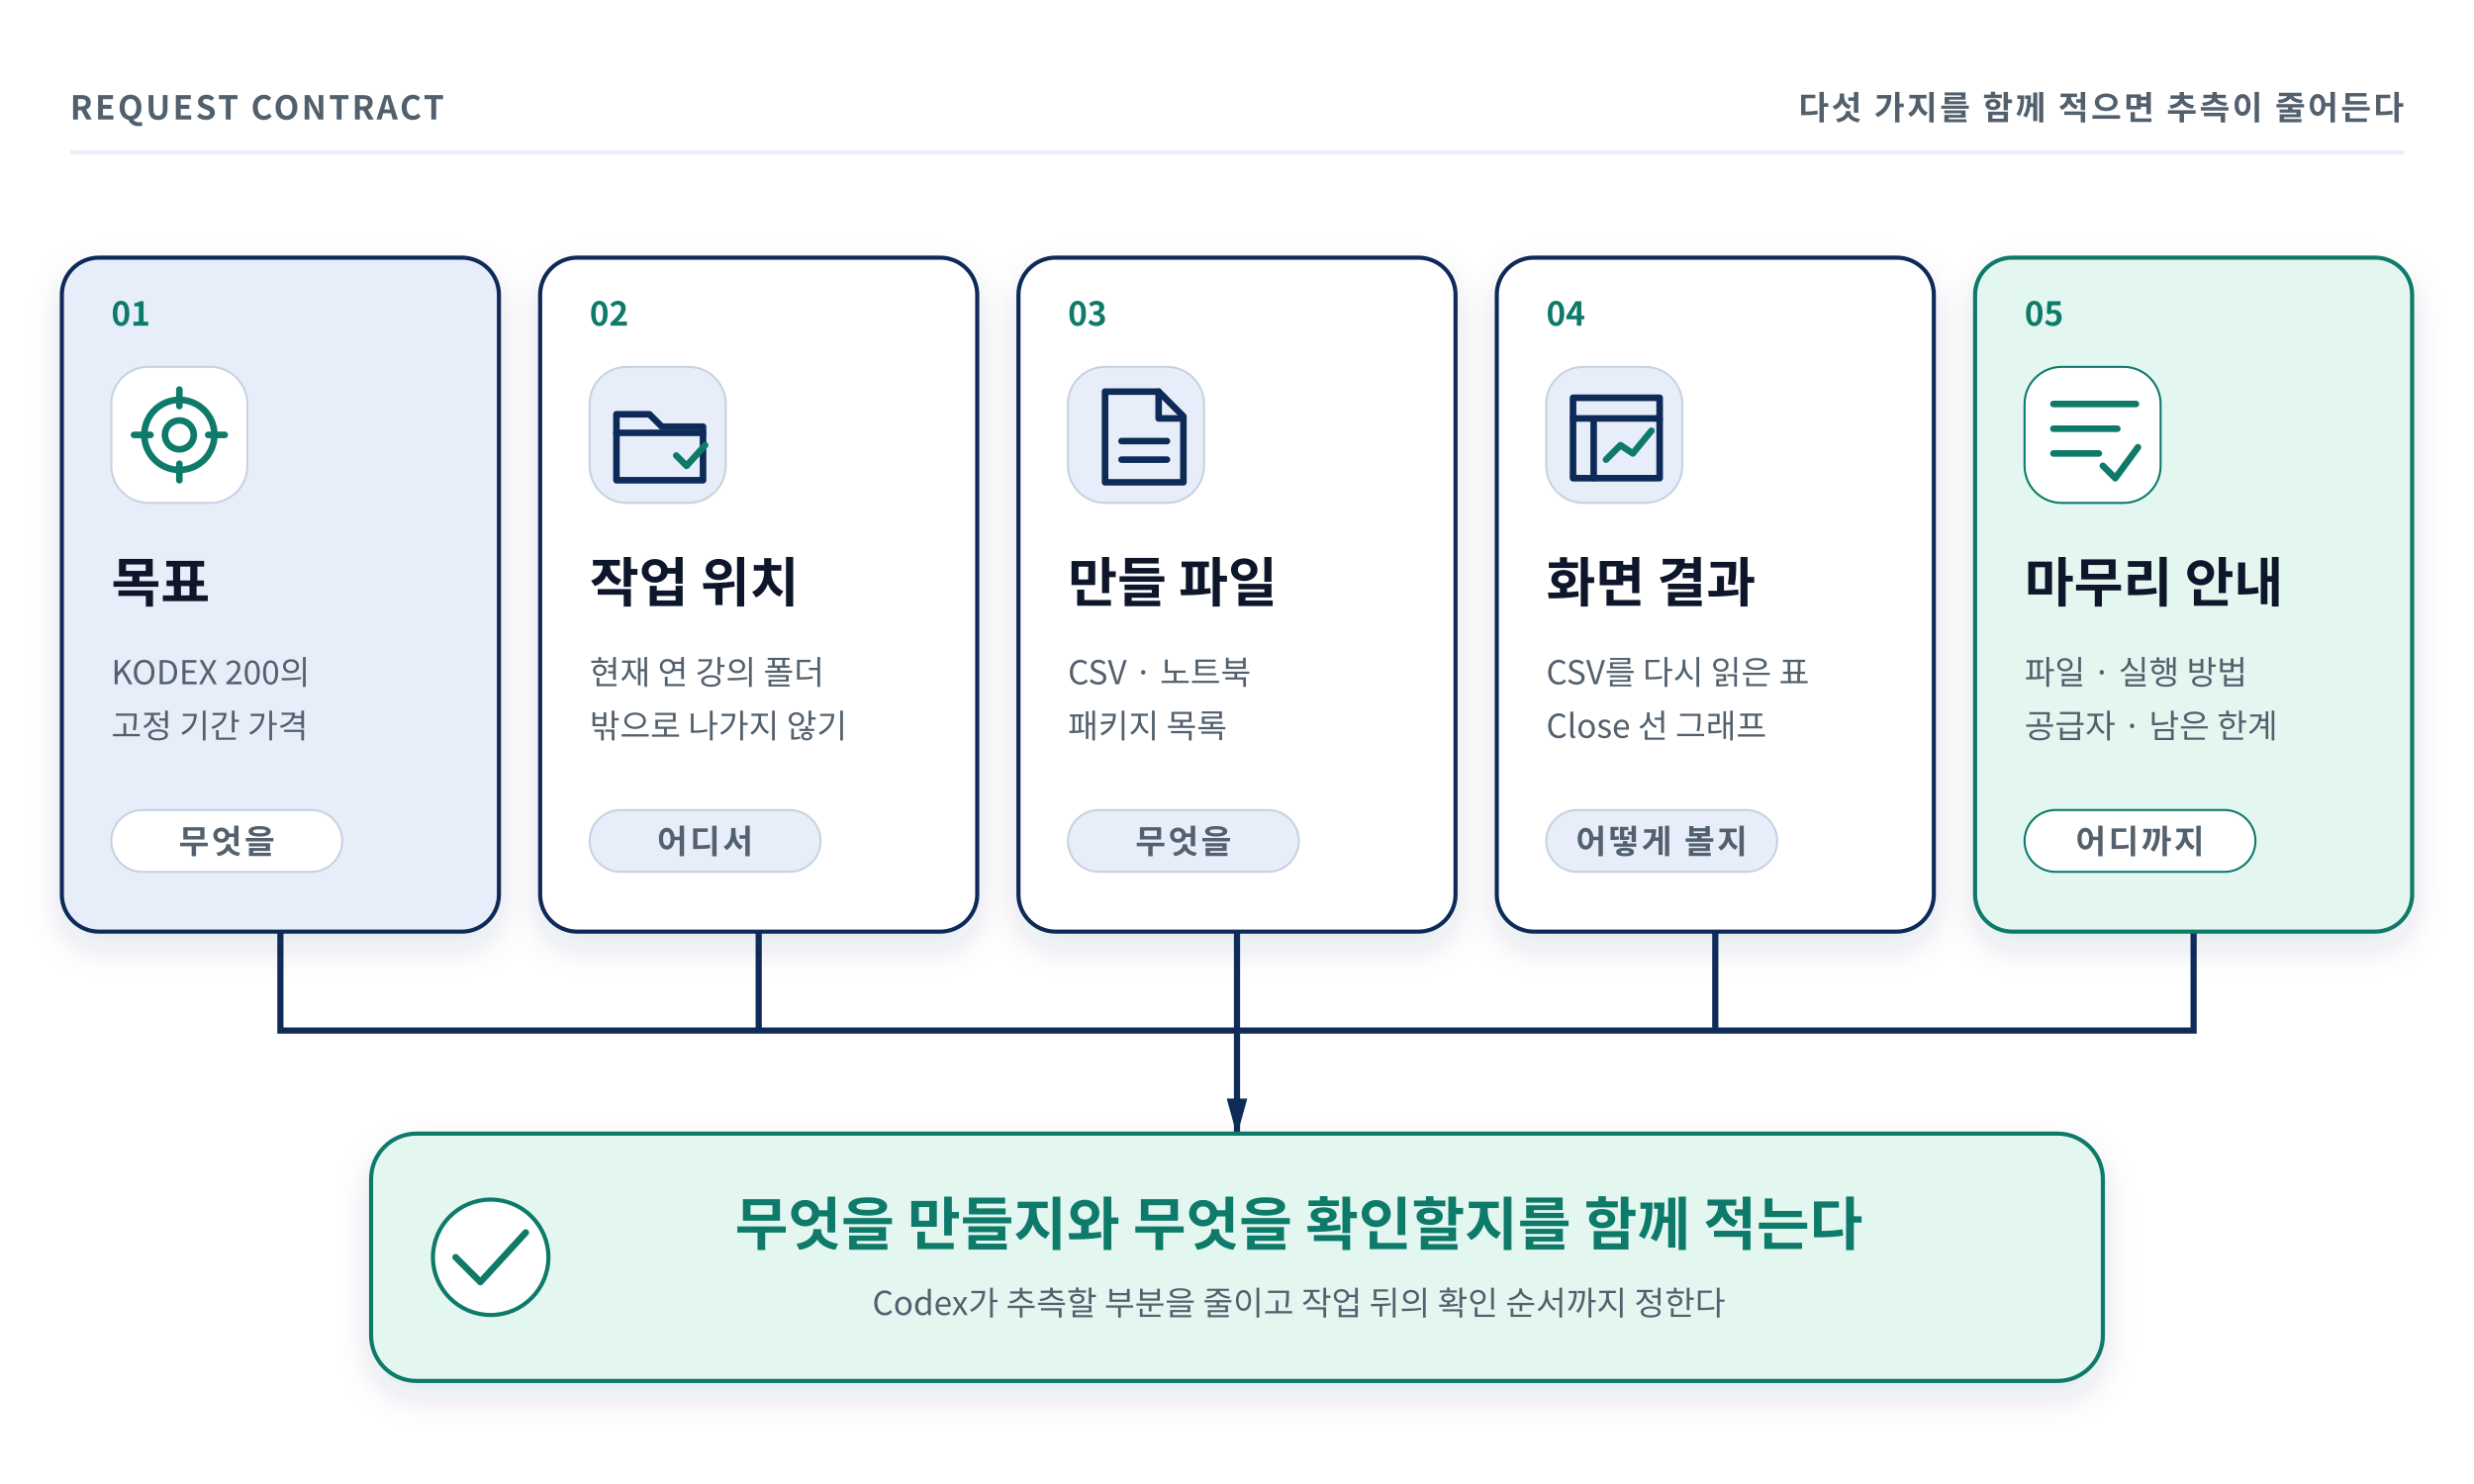
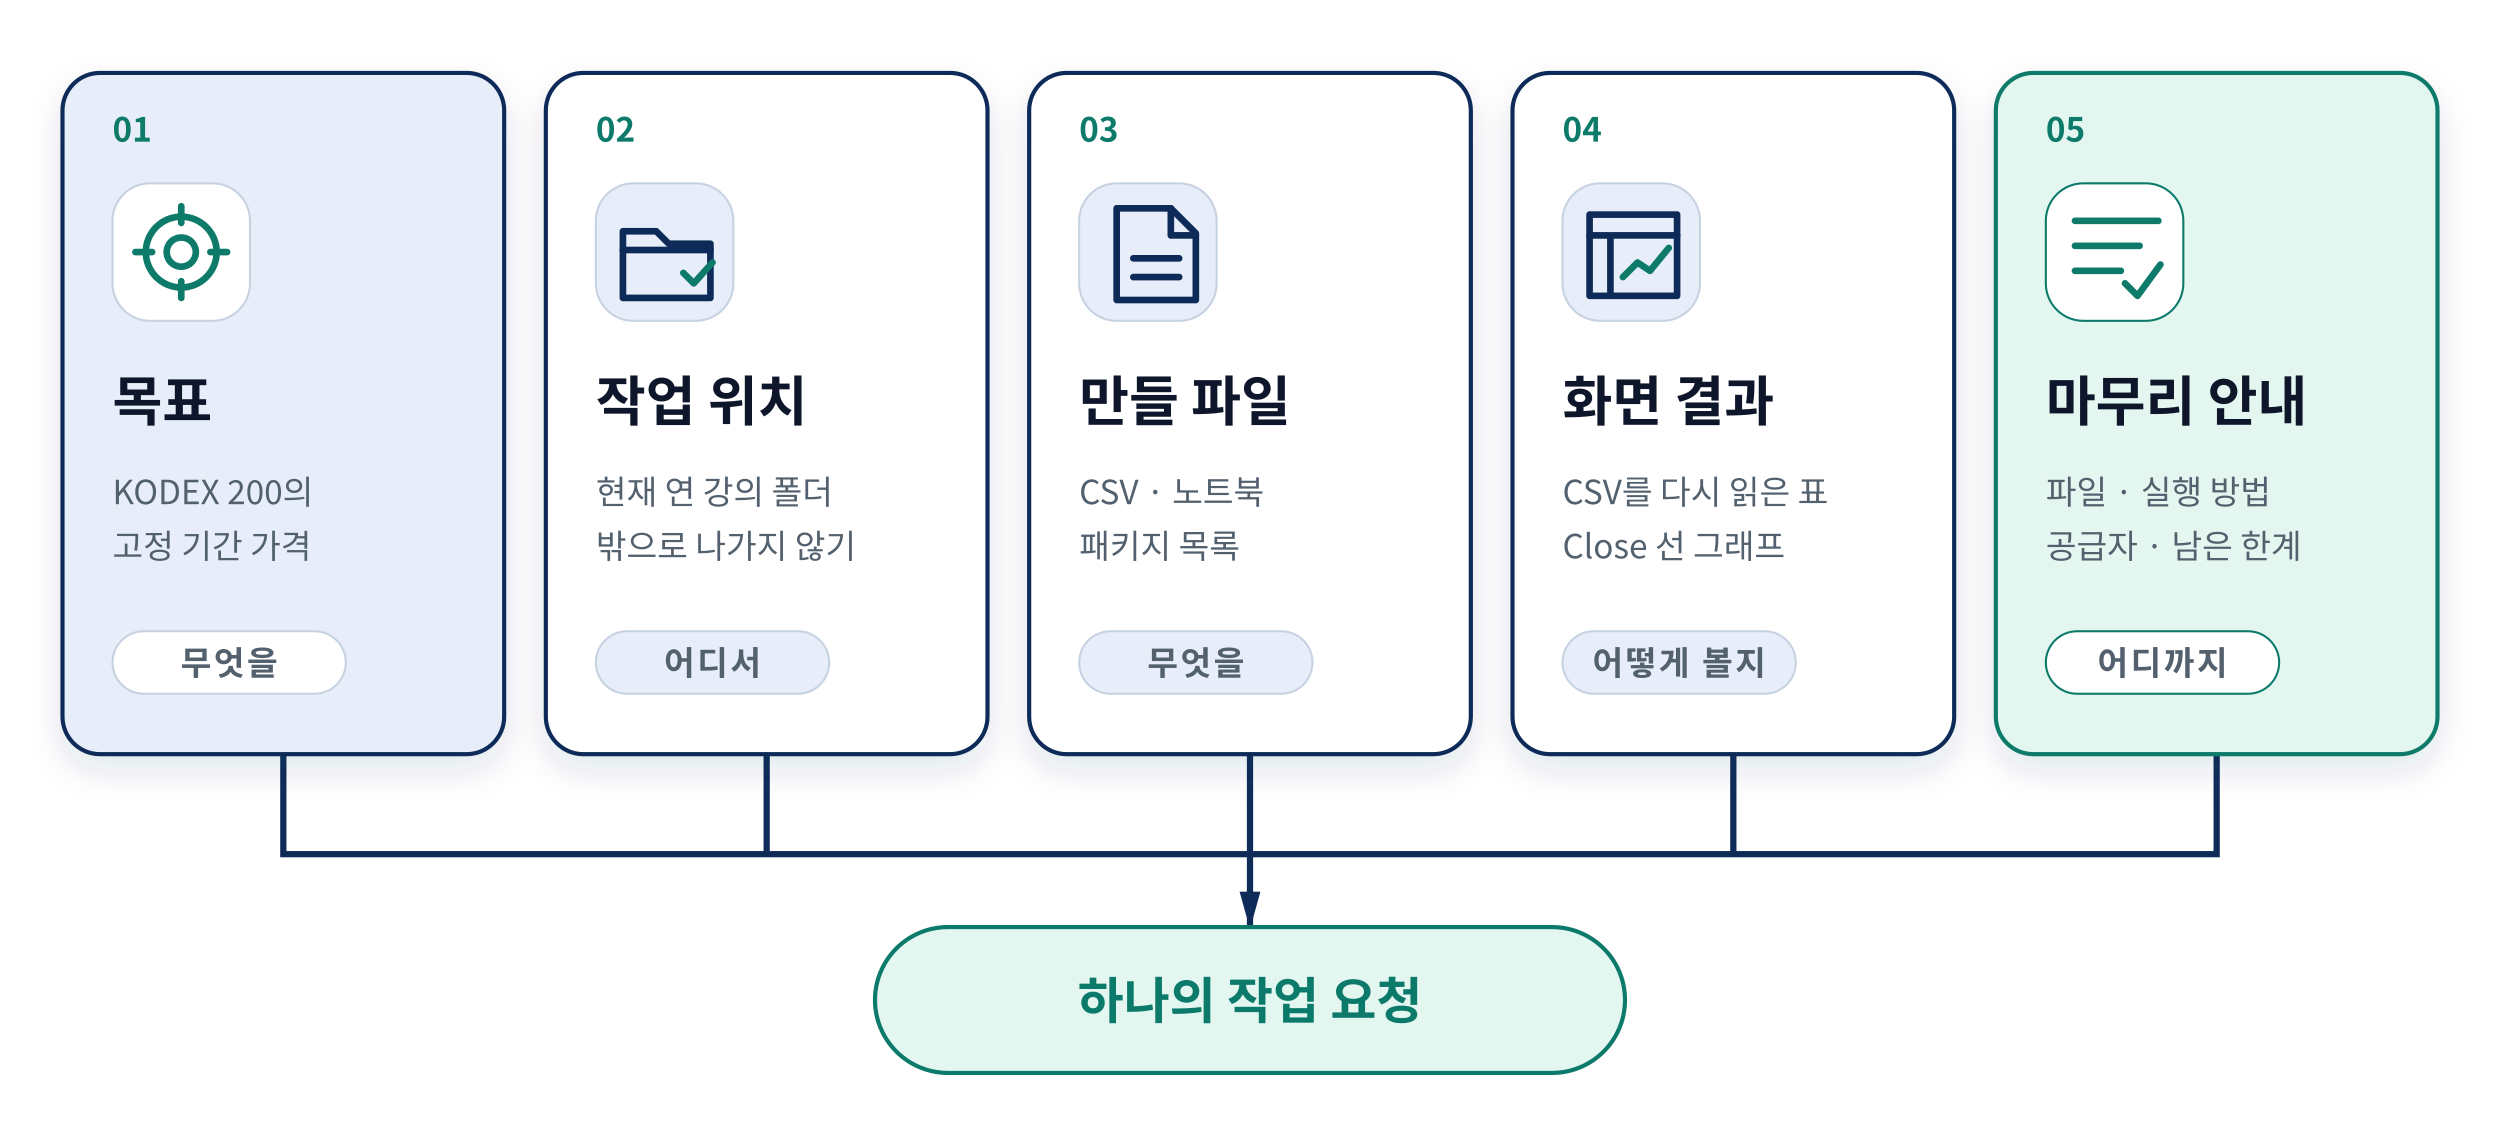
- <svg xmlns="http://www.w3.org/2000/svg" viewBox="0 0 1200 720" role="img" aria-labelledby="title desc">
+ <svg xmlns="http://www.w3.org/2000/svg" viewBox="0 0 1200 540" role="img" aria-labelledby="title desc">
  <defs>
    <filter id="shadow" x="-20%" y="-20%" width="140%" height="150%">
      <feDropShadow dx="0" dy="7" stdDeviation="8" flood-color="#0F2C59" flood-opacity="0.12" />
    </filter>
    <marker id="arrow" markerUnits="userSpaceOnUse" viewBox="0 0 18 10" refX="17" refY="5" markerWidth="18" markerHeight="10" orient="auto">
      <path d="M0 0L18 5L0 10Z" fill="#0F2C59" />
    </marker>
    <style>
      text{font-family:"Noto Sans CJK KR","Noto Sans KR",sans-serif;fill:#0F172A}
      .meta{font-size:16px;font-weight:700;letter-spacing:1.2px;fill:#52606D}
      .num{font-size:16px;font-weight:700;fill:#0B7A6A}
      .main{font-size:26px;font-weight:700}
      .sub{font-size:16px;font-weight:400;fill:#52606D}
-       .answer{font-size:28px;font-weight:700;fill:#0B7A6A}
+       .result{font-size:24px;font-weight:700;fill:#0B7A6A}
      .connector{fill:none;stroke:#0F2C59;stroke-width:3}
      .arrow{fill:none;stroke:#0F2C59;stroke-width:3;marker-end:url(#arrow)}
      .icon{fill:none;stroke:#0F2C59;stroke-width:3.2;stroke-linecap:round;stroke-linejoin:round}
      .icon-ok{fill:none;stroke:#0B7A6A;stroke-width:3.2;stroke-linecap:round;stroke-linejoin:round}
    </style>
  </defs>
-   <rect width="1200" height="720" fill="#FFFFFF" />
-   <g id="background" aria-hidden="true">
-     <text class="meta" x="34" y="58">REQUEST CONTRACT</text>
-     <text class="meta" x="1166" y="58" text-anchor="end">다섯 가지를 함께 적으면 추측이 줄어든다</text>
-     <path d="M34 74H1166" stroke="#E7EEF9" stroke-width="2" />
-   </g>
-   <g id="plan-connectors" aria-hidden="true">
-     <path class="connector" d="M136 452V500H1064V452" />
-     <path class="connector" d="M368 452V500M600 452V500M832 452V500" />
-     <path class="arrow" d="M600 500V550" />
-   </g>
-   <g id="request-goal" filter="url(#shadow)">
-     <rect x="30" y="125" width="212" height="327" rx="18" fill="#E7EEF9" stroke="#0F2C59" stroke-width="2" />
-     <text class="num" x="54" y="158">01</text>
-     <rect x="54" y="178" width="66" height="66" rx="18" fill="#FFFFFF" stroke="#C7D2E1" />
-     <g class="icon-ok" transform="translate(65 189)">
-       <circle cx="22" cy="22" r="17" />
-       <circle cx="22" cy="22" r="7" />
-       <path d="M22 0V8M22 36V44M0 22H8M36 22H44" />
+   <rect width="1200" height="540" fill="#FFFFFF" />
+   <g id="diagram" transform="translate(0 -90)">
+     <g id="plan-connectors" aria-hidden="true">
+       <path class="connector" d="M136 452V500H1064V452" />
+       <path class="connector" d="M368 452V500M600 452V500M832 452V500" />
+       <path class="arrow" d="M600 500V535" />
    </g>
-     <text class="main" x="54" y="292">목표</text>
-     <text class="sub" x="54" y="332">KODEX 200의</text>
-     <text class="sub" x="54" y="358">고정 기간 가격</text>
-     <rect x="54" y="393" width="112" height="30" rx="15" fill="#FFFFFF" stroke="#C7D2E1" />
-     <text class="meta" x="110" y="414" text-anchor="middle">무엇을</text>
-   </g>
-   <g id="request-scope" filter="url(#shadow)">
-     <rect x="262" y="125" width="212" height="327" rx="18" fill="#FFFFFF" stroke="#0F2C59" stroke-width="2" />
-     <text class="num" x="286" y="158">02</text>
-     <rect x="286" y="178" width="66" height="66" rx="18" fill="#E7EEF9" stroke="#C7D2E1" />
-     <g class="icon" transform="translate(297 191)">
-       <path d="M2 10H18L24 16H44V42H2Z" />
-       <path d="M2 19H44" />
-       <path class="icon-ok" d="M31 30L36 35L45 25" />
+     <g id="request-goal" filter="url(#shadow)">
+       <rect x="30" y="125" width="212" height="327" rx="18" fill="#E7EEF9" stroke="#0F2C59" stroke-width="2" />
+       <text class="num" x="54" y="158">01</text>
+       <rect x="54" y="178" width="66" height="66" rx="18" fill="#FFFFFF" stroke="#C7D2E1" />
+       <g class="icon-ok" transform="translate(65 189)">
+         <circle cx="22" cy="22" r="17" />
+         <circle cx="22" cy="22" r="7" />
+         <path d="M22 0V8M22 36V44M0 22H8M36 22H44" />
+       </g>
+       <text class="main" x="54" y="292">목표</text>
+       <text class="sub" x="54" y="332">KODEX 200의</text>
+       <text class="sub" x="54" y="358">고정 기간 가격</text>
+       <rect x="54" y="393" width="112" height="30" rx="15" fill="#FFFFFF" stroke="#C7D2E1" />
+       <text class="meta" x="110" y="414" text-anchor="middle">무엇을</text>
    </g>
-     <text class="main" x="286" y="292">작업 위치</text>
-     <text class="sub" x="286" y="332">현재 연 강의 폴더</text>
-     <text class="sub" x="286" y="358">밖으로 나가지 않기</text>
-     <rect x="286" y="393" width="112" height="30" rx="15" fill="#E7EEF9" stroke="#C7D2E1" />
-     <text class="meta" x="342" y="414" text-anchor="middle">어디서</text>
-   </g>
-   <g id="request-files" filter="url(#shadow)">
-     <rect x="494" y="125" width="212" height="327" rx="18" fill="#FFFFFF" stroke="#0F2C59" stroke-width="2" />
-     <text class="num" x="518" y="158">03</text>
-     <rect x="518" y="178" width="66" height="66" rx="18" fill="#E7EEF9" stroke="#C7D2E1" />
-     <g class="icon" transform="translate(531 189)">
-       <path d="M5 1H31L43 13V45H5Z" />
-       <path d="M31 1V14H43M13 25H35M13 34H35" />
+     <g id="request-scope" filter="url(#shadow)">
+       <rect x="262" y="125" width="212" height="327" rx="18" fill="#FFFFFF" stroke="#0F2C59" stroke-width="2" />
+       <text class="num" x="286" y="158">02</text>
+       <rect x="286" y="178" width="66" height="66" rx="18" fill="#E7EEF9" stroke="#C7D2E1" />
+       <g class="icon" transform="translate(297 191)">
+         <path d="M2 10H18L24 16H44V42H2Z" />
+         <path d="M2 19H44" />
+         <path class="icon-ok" d="M31 30L36 35L45 25" />
+       </g>
+       <text class="main" x="286" y="292">작업 위치</text>
+       <text class="sub" x="286" y="332">현재 연 강의 폴더</text>
+       <text class="sub" x="286" y="358">밖으로 나가지 않기</text>
+       <rect x="286" y="393" width="112" height="30" rx="15" fill="#E7EEF9" stroke="#C7D2E1" />
+       <text class="meta" x="342" y="414" text-anchor="middle">어디서</text>
    </g>
-     <text class="main" x="518" y="292">만들 파일</text>
-     <text class="sub" x="518" y="332">CSV · 노트북</text>
-     <text class="sub" x="518" y="358">패키지 목록</text>
-     <rect x="518" y="393" width="112" height="30" rx="15" fill="#E7EEF9" stroke="#C7D2E1" />
-     <text class="meta" x="574" y="414" text-anchor="middle">무엇을</text>
-   </g>
-   <g id="request-output" filter="url(#shadow)">
-     <rect x="726" y="125" width="212" height="327" rx="18" fill="#FFFFFF" stroke="#0F2C59" stroke-width="2" />
-     <text class="num" x="750" y="158">04</text>
-     <rect x="750" y="178" width="66" height="66" rx="18" fill="#E7EEF9" stroke="#C7D2E1" />
-     <g class="icon" transform="translate(761 189)">
-       <path d="M2 4H44V43H2Z" />
-       <path d="M2 14H44M12 14V43" />
-       <path class="icon-ok" d="M18 34L25 27L31 31L40 20" />
+     <g id="request-files" filter="url(#shadow)">
+       <rect x="494" y="125" width="212" height="327" rx="18" fill="#FFFFFF" stroke="#0F2C59" stroke-width="2" />
+       <text class="num" x="518" y="158">03</text>
+       <rect x="518" y="178" width="66" height="66" rx="18" fill="#E7EEF9" stroke="#C7D2E1" />
+       <g class="icon" transform="translate(531 189)">
+         <path d="M5 1H31L43 13V45H5Z" />
+         <path d="M31 1V14H43M13 25H35M13 34H35" />
+       </g>
+       <text class="main" x="518" y="292">만들 파일</text>
+       <text class="sub" x="518" y="332">CSV · 노트북</text>
+       <text class="sub" x="518" y="358">패키지 목록</text>
+       <rect x="518" y="393" width="112" height="30" rx="15" fill="#E7EEF9" stroke="#C7D2E1" />
+       <text class="meta" x="574" y="414" text-anchor="middle">무엇을</text>
    </g>
-     <text class="main" x="750" y="292">화면 결과</text>
-     <text class="sub" x="750" y="332">CSV를 다시 읽은 표</text>
-     <text class="sub" x="750" y="358">Close 선 그래프</text>
-     <rect x="750" y="393" width="112" height="30" rx="15" fill="#E7EEF9" stroke="#C7D2E1" />
-     <text class="meta" x="806" y="414" text-anchor="middle">어떻게 볼지</text>
-   </g>
-   <g id="request-summary" filter="url(#shadow)">
-     <rect x="958" y="125" width="212" height="327" rx="18" fill="#E4F6F0" stroke="#0B7A6A" stroke-width="2" />
-     <text class="num" x="982" y="158">05</text>
-     <rect x="982" y="178" width="66" height="66" rx="18" fill="#FFFFFF" stroke="#0B7A6A" />
-     <g class="icon-ok" transform="translate(993 190)">
-       <path d="M3 6H43M3 18H34M3 30H25" />
-       <path d="M27 36L33 42L44 27" />
+     <g id="request-output" filter="url(#shadow)">
+       <rect x="726" y="125" width="212" height="327" rx="18" fill="#FFFFFF" stroke="#0F2C59" stroke-width="2" />
+       <text class="num" x="750" y="158">04</text>
+       <rect x="750" y="178" width="66" height="66" rx="18" fill="#E7EEF9" stroke="#C7D2E1" />
+       <g class="icon" transform="translate(761 189)">
+         <path d="M2 4H44V43H2Z" />
+         <path d="M2 14H44M12 14V43" />
+         <path class="icon-ok" d="M18 34L25 27L31 31L40 20" />
+       </g>
+       <text class="main" x="750" y="292">화면 결과</text>
+       <text class="sub" x="750" y="332">CSV를 다시 읽은 표</text>
+       <text class="sub" x="750" y="358">Close 선 그래프</text>
+       <rect x="750" y="393" width="112" height="30" rx="15" fill="#E7EEF9" stroke="#C7D2E1" />
+       <text class="meta" x="806" y="414" text-anchor="middle">어떻게 볼지</text>
    </g>
-     <text class="main" x="982" y="292">마무리 안내</text>
-     <text class="sub" x="982" y="332">파일 · 실행 방법</text>
-     <text class="sub" x="982" y="358">공급자 · 남은 한계</text>
-     <rect x="982" y="393" width="112" height="30" rx="15" fill="#FFFFFF" stroke="#0B7A6A" />
-     <text class="meta" x="1038" y="414" text-anchor="middle">어디까지</text>
-   </g>
-   <g id="execution-plan" filter="url(#shadow)">
-     <rect x="180" y="550" width="840" height="120" rx="22" fill="#E4F6F0" stroke="#0B7A6A" stroke-width="2" />
-     <circle cx="238" cy="610" r="28" fill="#FFFFFF" stroke="#0B7A6A" stroke-width="2" />
-     <path class="icon-ok" d="M221 610L233 622L255 598" />
-     <text class="answer" x="630" y="604" text-anchor="middle">무엇을 만들지와 무엇을 확인할지를 함께 적는다</text>
-     <text class="sub" x="630" y="638" text-anchor="middle">Codex가 추측할 부분을 줄이고 작업 뒤의 확인 순서까지 정한다</text>
+     <g id="request-summary" filter="url(#shadow)">
+       <rect x="958" y="125" width="212" height="327" rx="18" fill="#E4F6F0" stroke="#0B7A6A" stroke-width="2" />
+       <text class="num" x="982" y="158">05</text>
+       <rect x="982" y="178" width="66" height="66" rx="18" fill="#FFFFFF" stroke="#0B7A6A" />
+       <g class="icon-ok" transform="translate(993 190)">
+         <path d="M3 6H43M3 18H34M3 30H25" />
+         <path d="M27 36L33 42L44 27" />
+       </g>
+       <text class="main" x="982" y="292">마무리 안내</text>
+       <text class="sub" x="982" y="332">파일 · 실행 방법</text>
+       <text class="sub" x="982" y="358">공급자 · 남은 한계</text>
+       <rect x="982" y="393" width="112" height="30" rx="15" fill="#FFFFFF" stroke="#0B7A6A" />
+       <text class="meta" x="1038" y="414" text-anchor="middle">어디까지</text>
+     </g>
+     <g id="execution-plan">
+       <rect x="420" y="535" width="360" height="70" rx="35" fill="#E4F6F0" stroke="#0B7A6A" stroke-width="2" />
+       <text class="result" x="600" y="579" text-anchor="middle">하나의 작업 요청</text>
+     </g>
  </g>
</svg>
